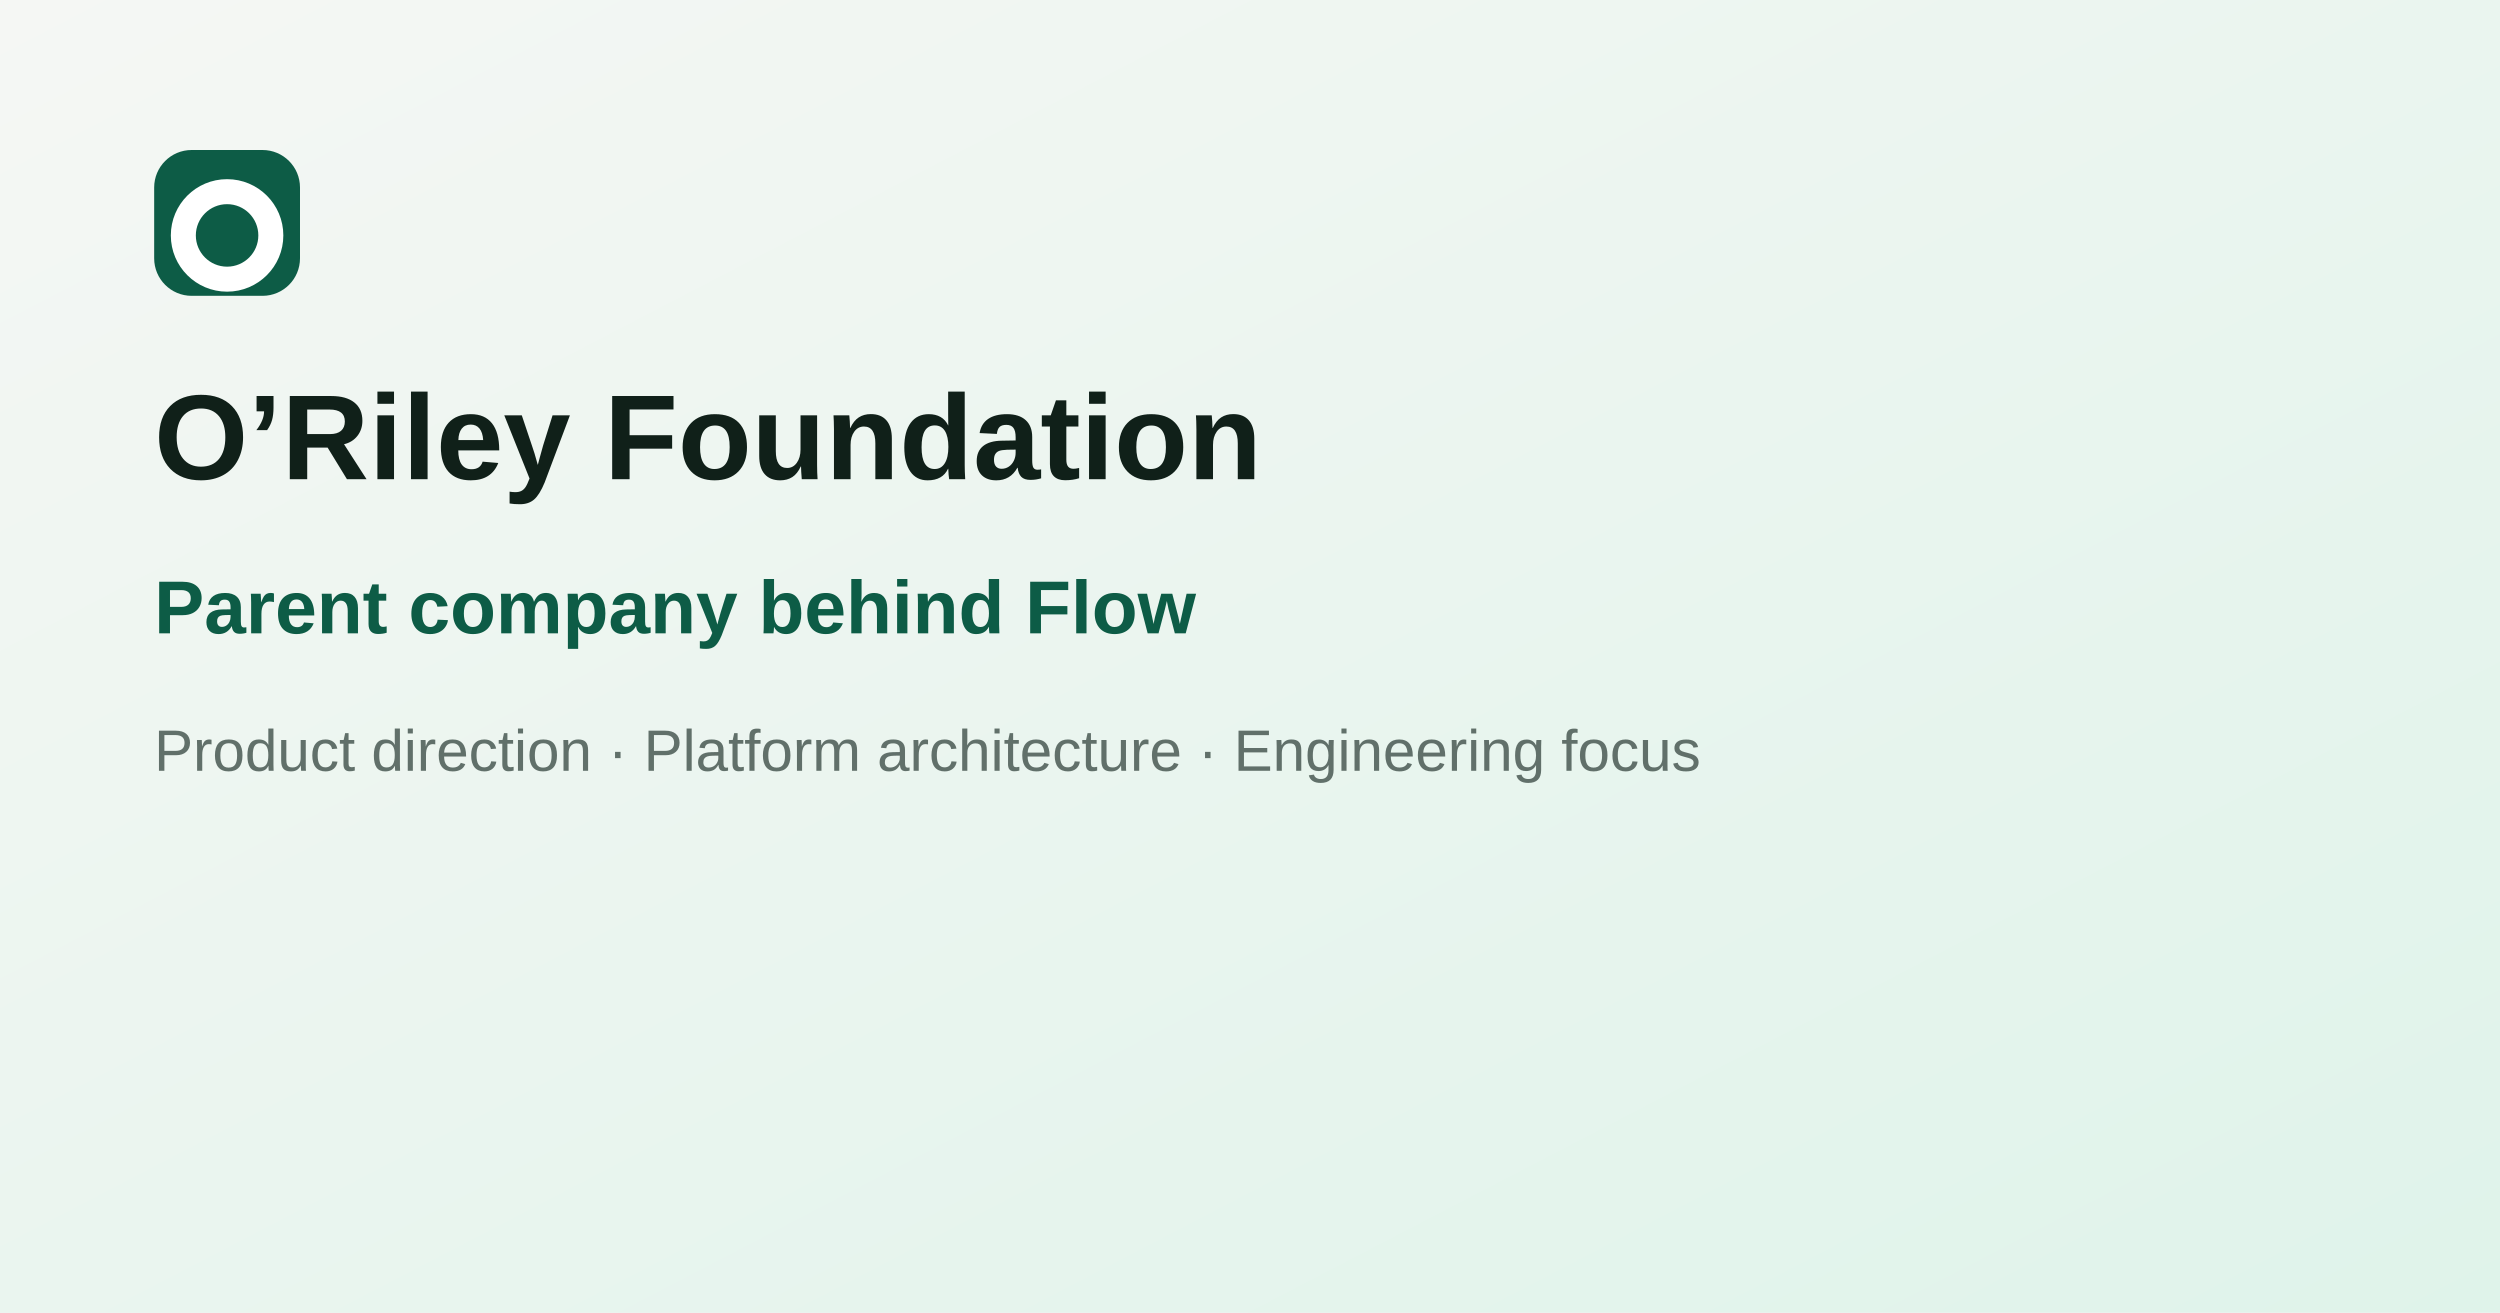
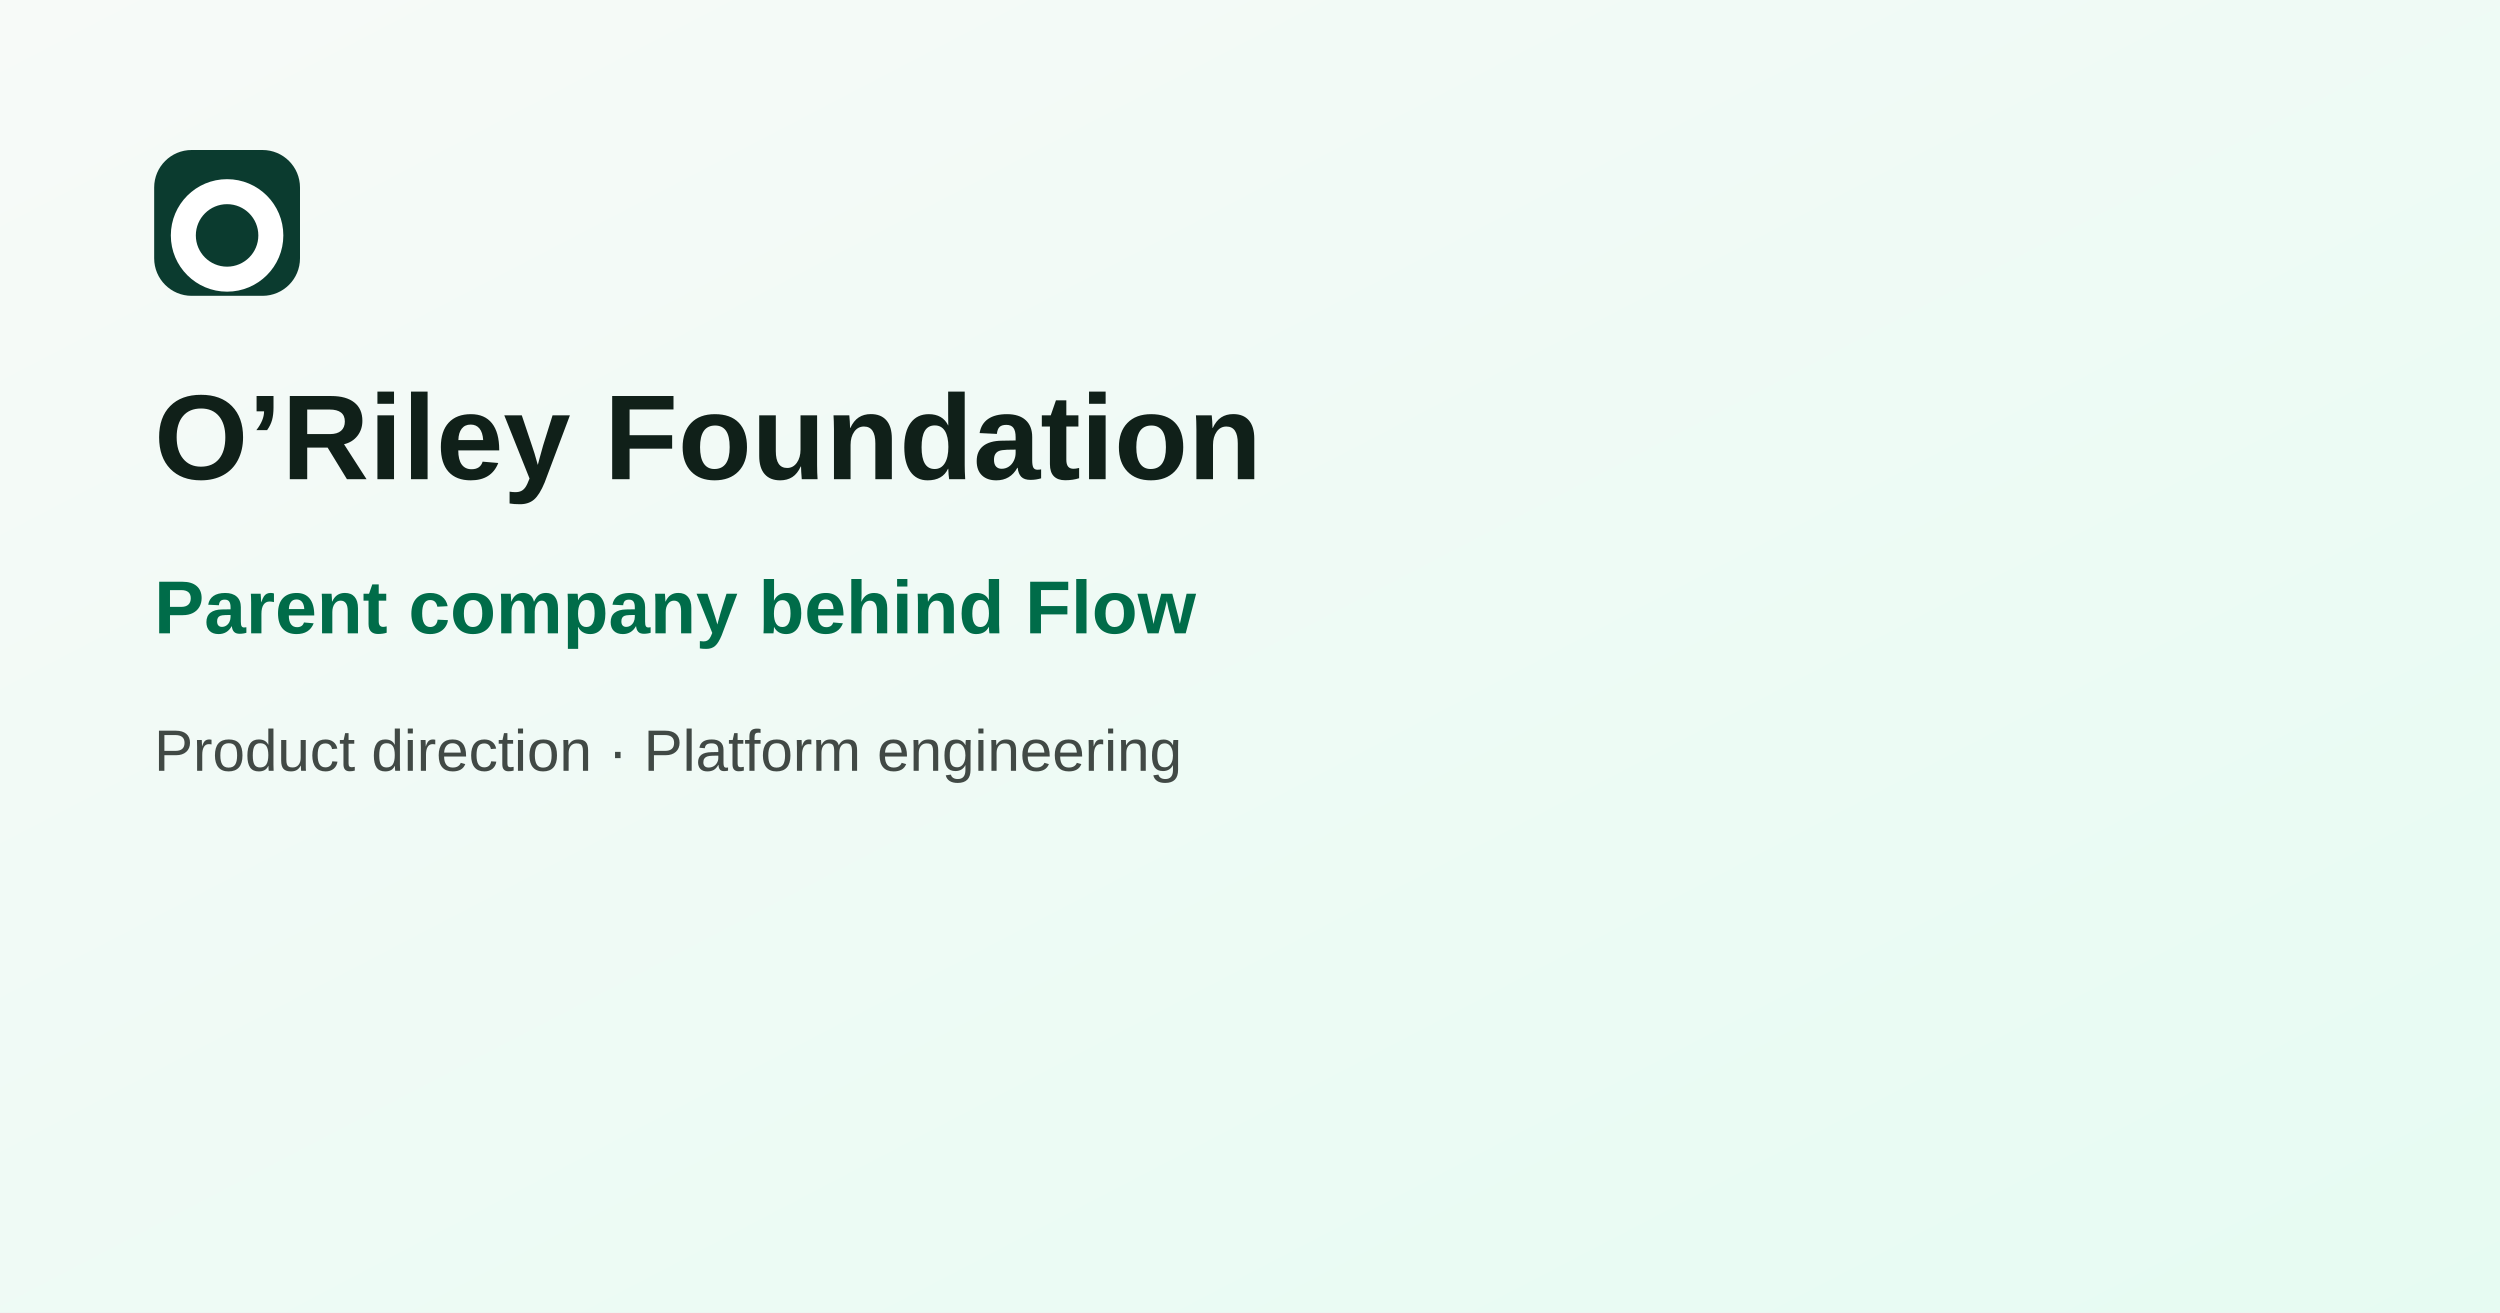
<svg xmlns="http://www.w3.org/2000/svg" width="1200" height="630" viewBox="0 0 1200 630">
  <defs>
    <linearGradient id="bg" x1="0" y1="0" x2="1" y2="1">
-       <stop offset="0" stop-color="#f5f7f4" />
-       <stop offset="1" stop-color="#dff3ea" />
+       <stop offset="0" stop-color="#f7faf8" />
+       <stop offset="1" stop-color="#e6fbf2" />
    </linearGradient>
  </defs>
  <rect width="1200" height="630" fill="url(#bg)" />
-   <rect x="74" y="72" width="70" height="70" rx="18" fill="#0d5c46" />
+   <rect x="74" y="72" width="70" height="70" rx="18" fill="#0b3b2f" />
  <path d="M109 86a27 27 0 1 0 0 54 27 27 0 0 0 0-54zm0 12a15 15 0 1 1 0 30 15 15 0 0 1 0-30z" fill="#fff" />
  <text x="74" y="230" fill="#102019" font-family="Arial,sans-serif" font-size="58" font-weight="700">O’Riley Foundation</text>
-   <text x="74" y="304" fill="#0d5c46" font-family="Arial,sans-serif" font-size="36" font-weight="600">Parent company behind Flow</text>
-   <text x="74" y="370" fill="#61706a" font-family="Arial,sans-serif" font-size="28">Product direction · Platform architecture · Engineering focus</text>
+   <text x="74" y="304" fill="#006c49" font-family="Arial,sans-serif" font-size="36" font-weight="600">Parent company behind Flow</text>
+   <text x="74" y="370" fill="#414945" font-family="Arial,sans-serif" font-size="28">Product direction · Platform engineering</text>
</svg>
